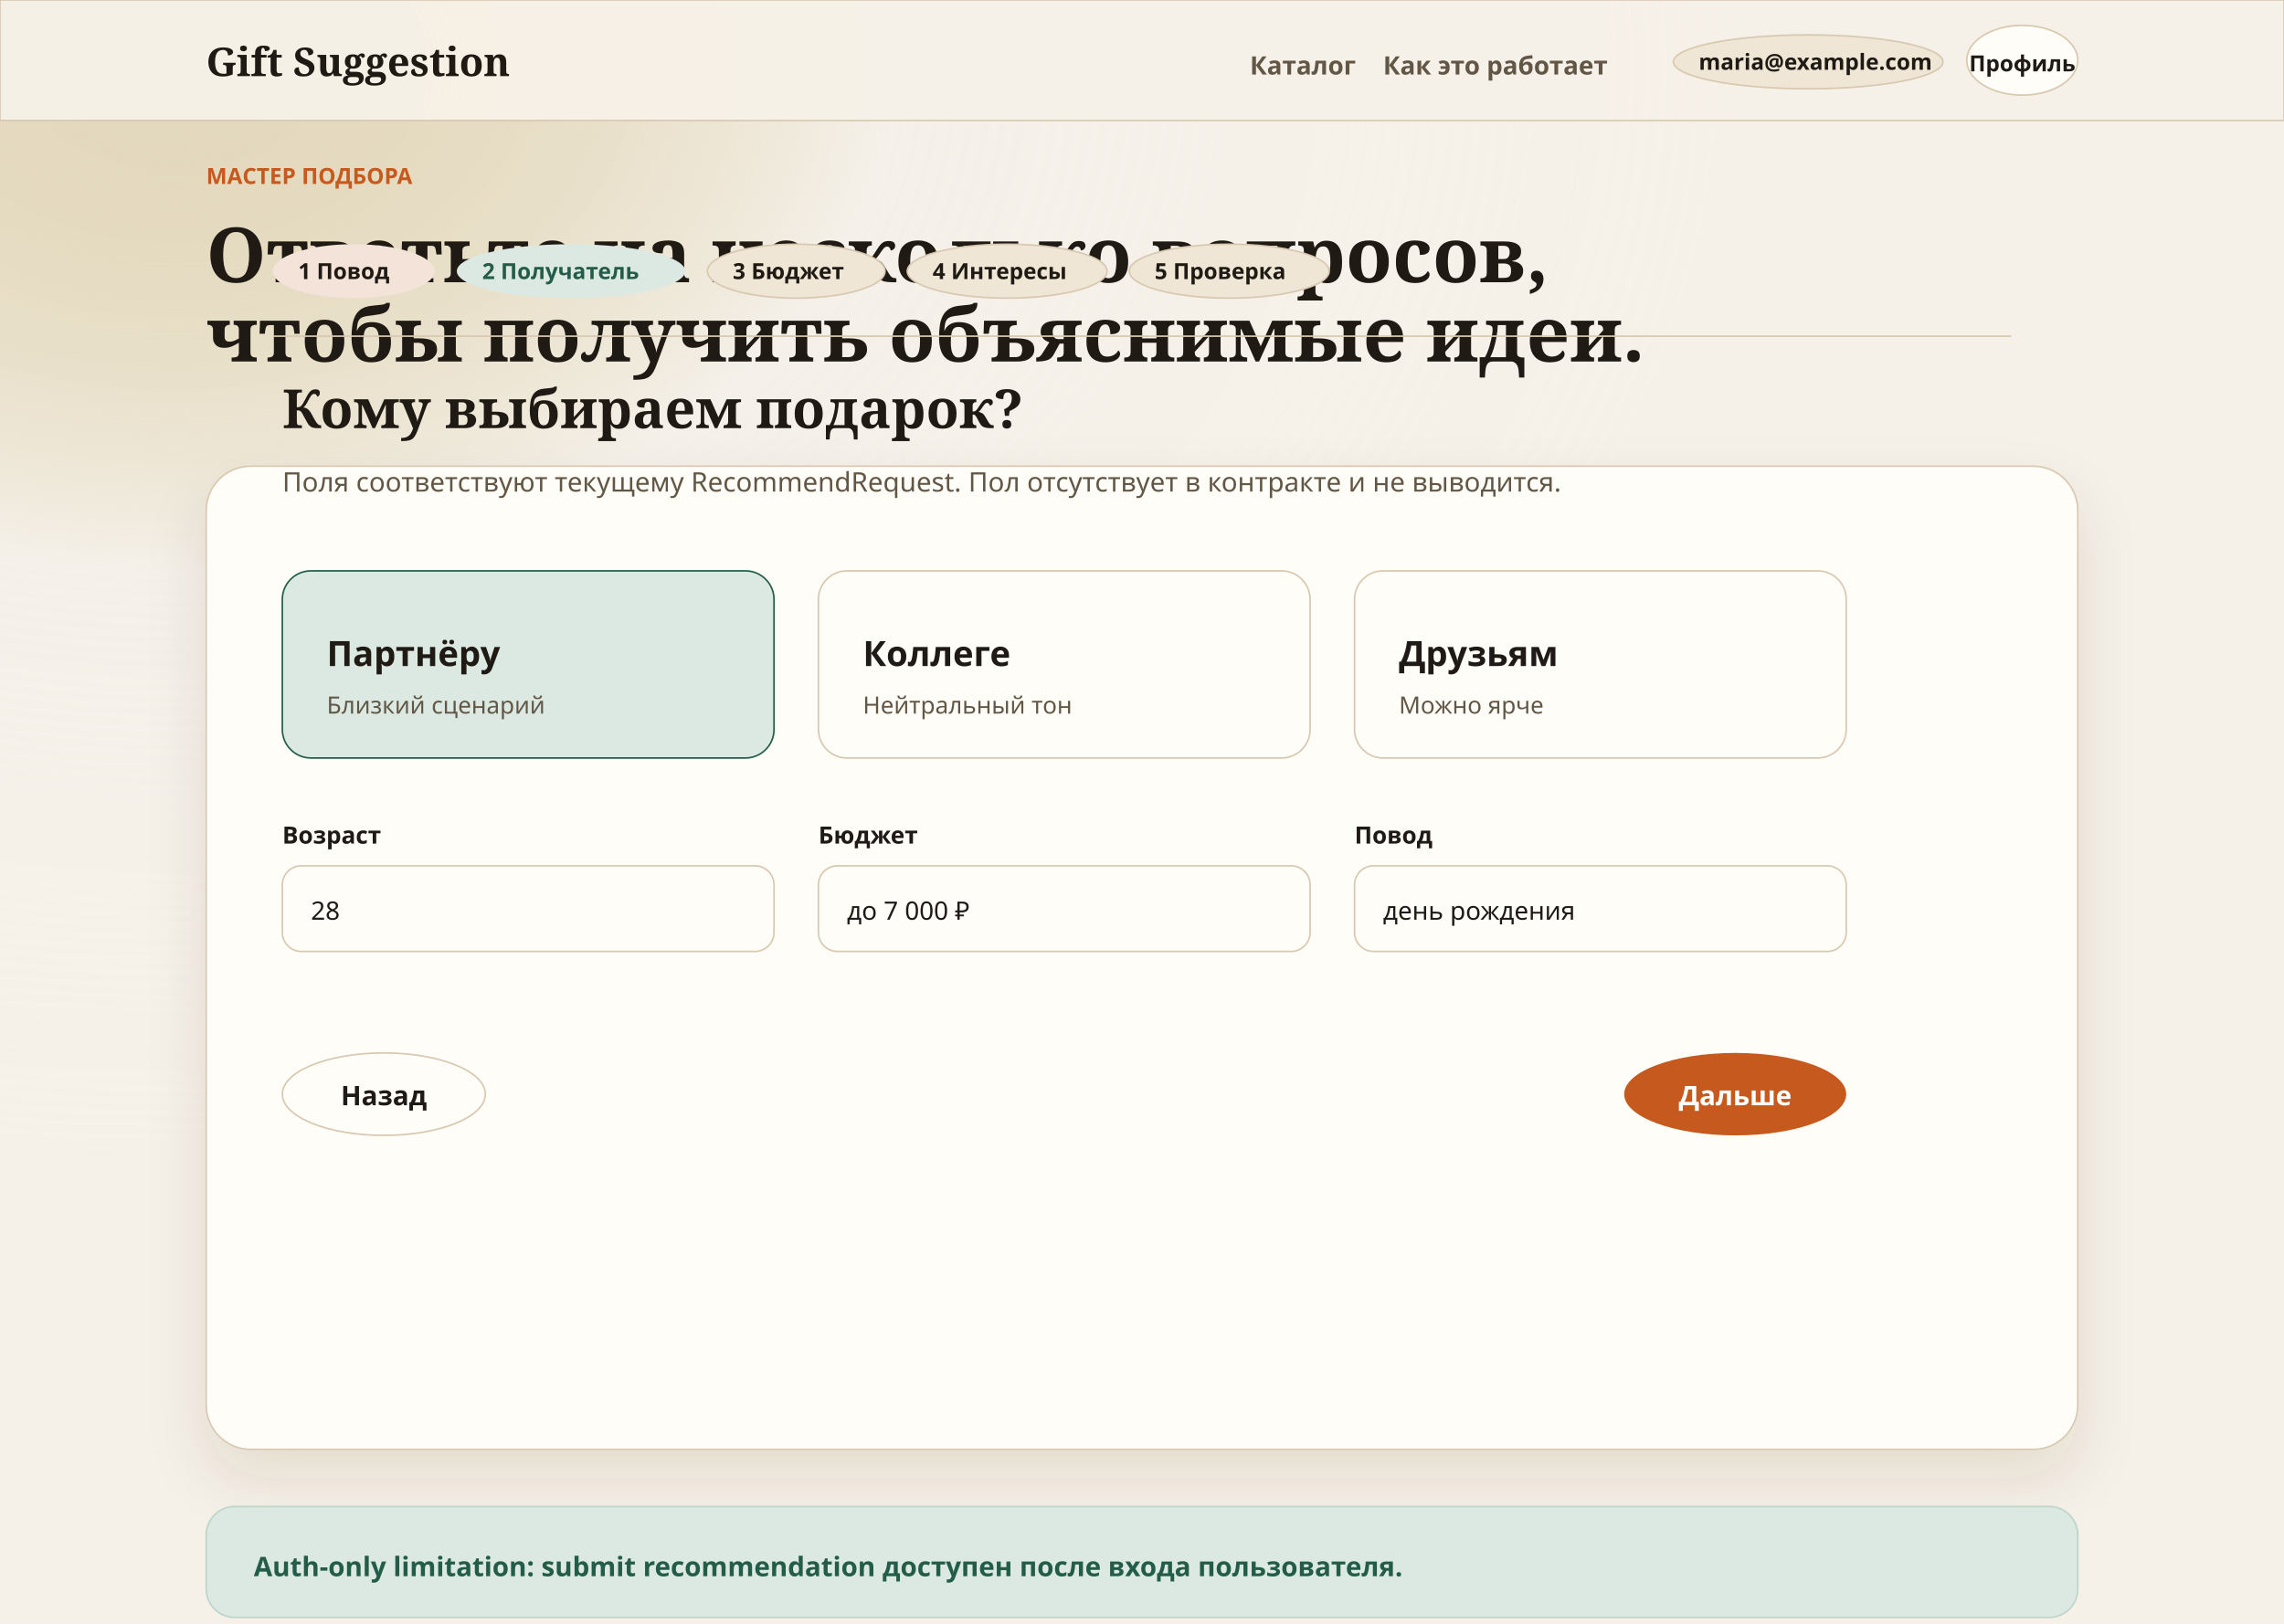
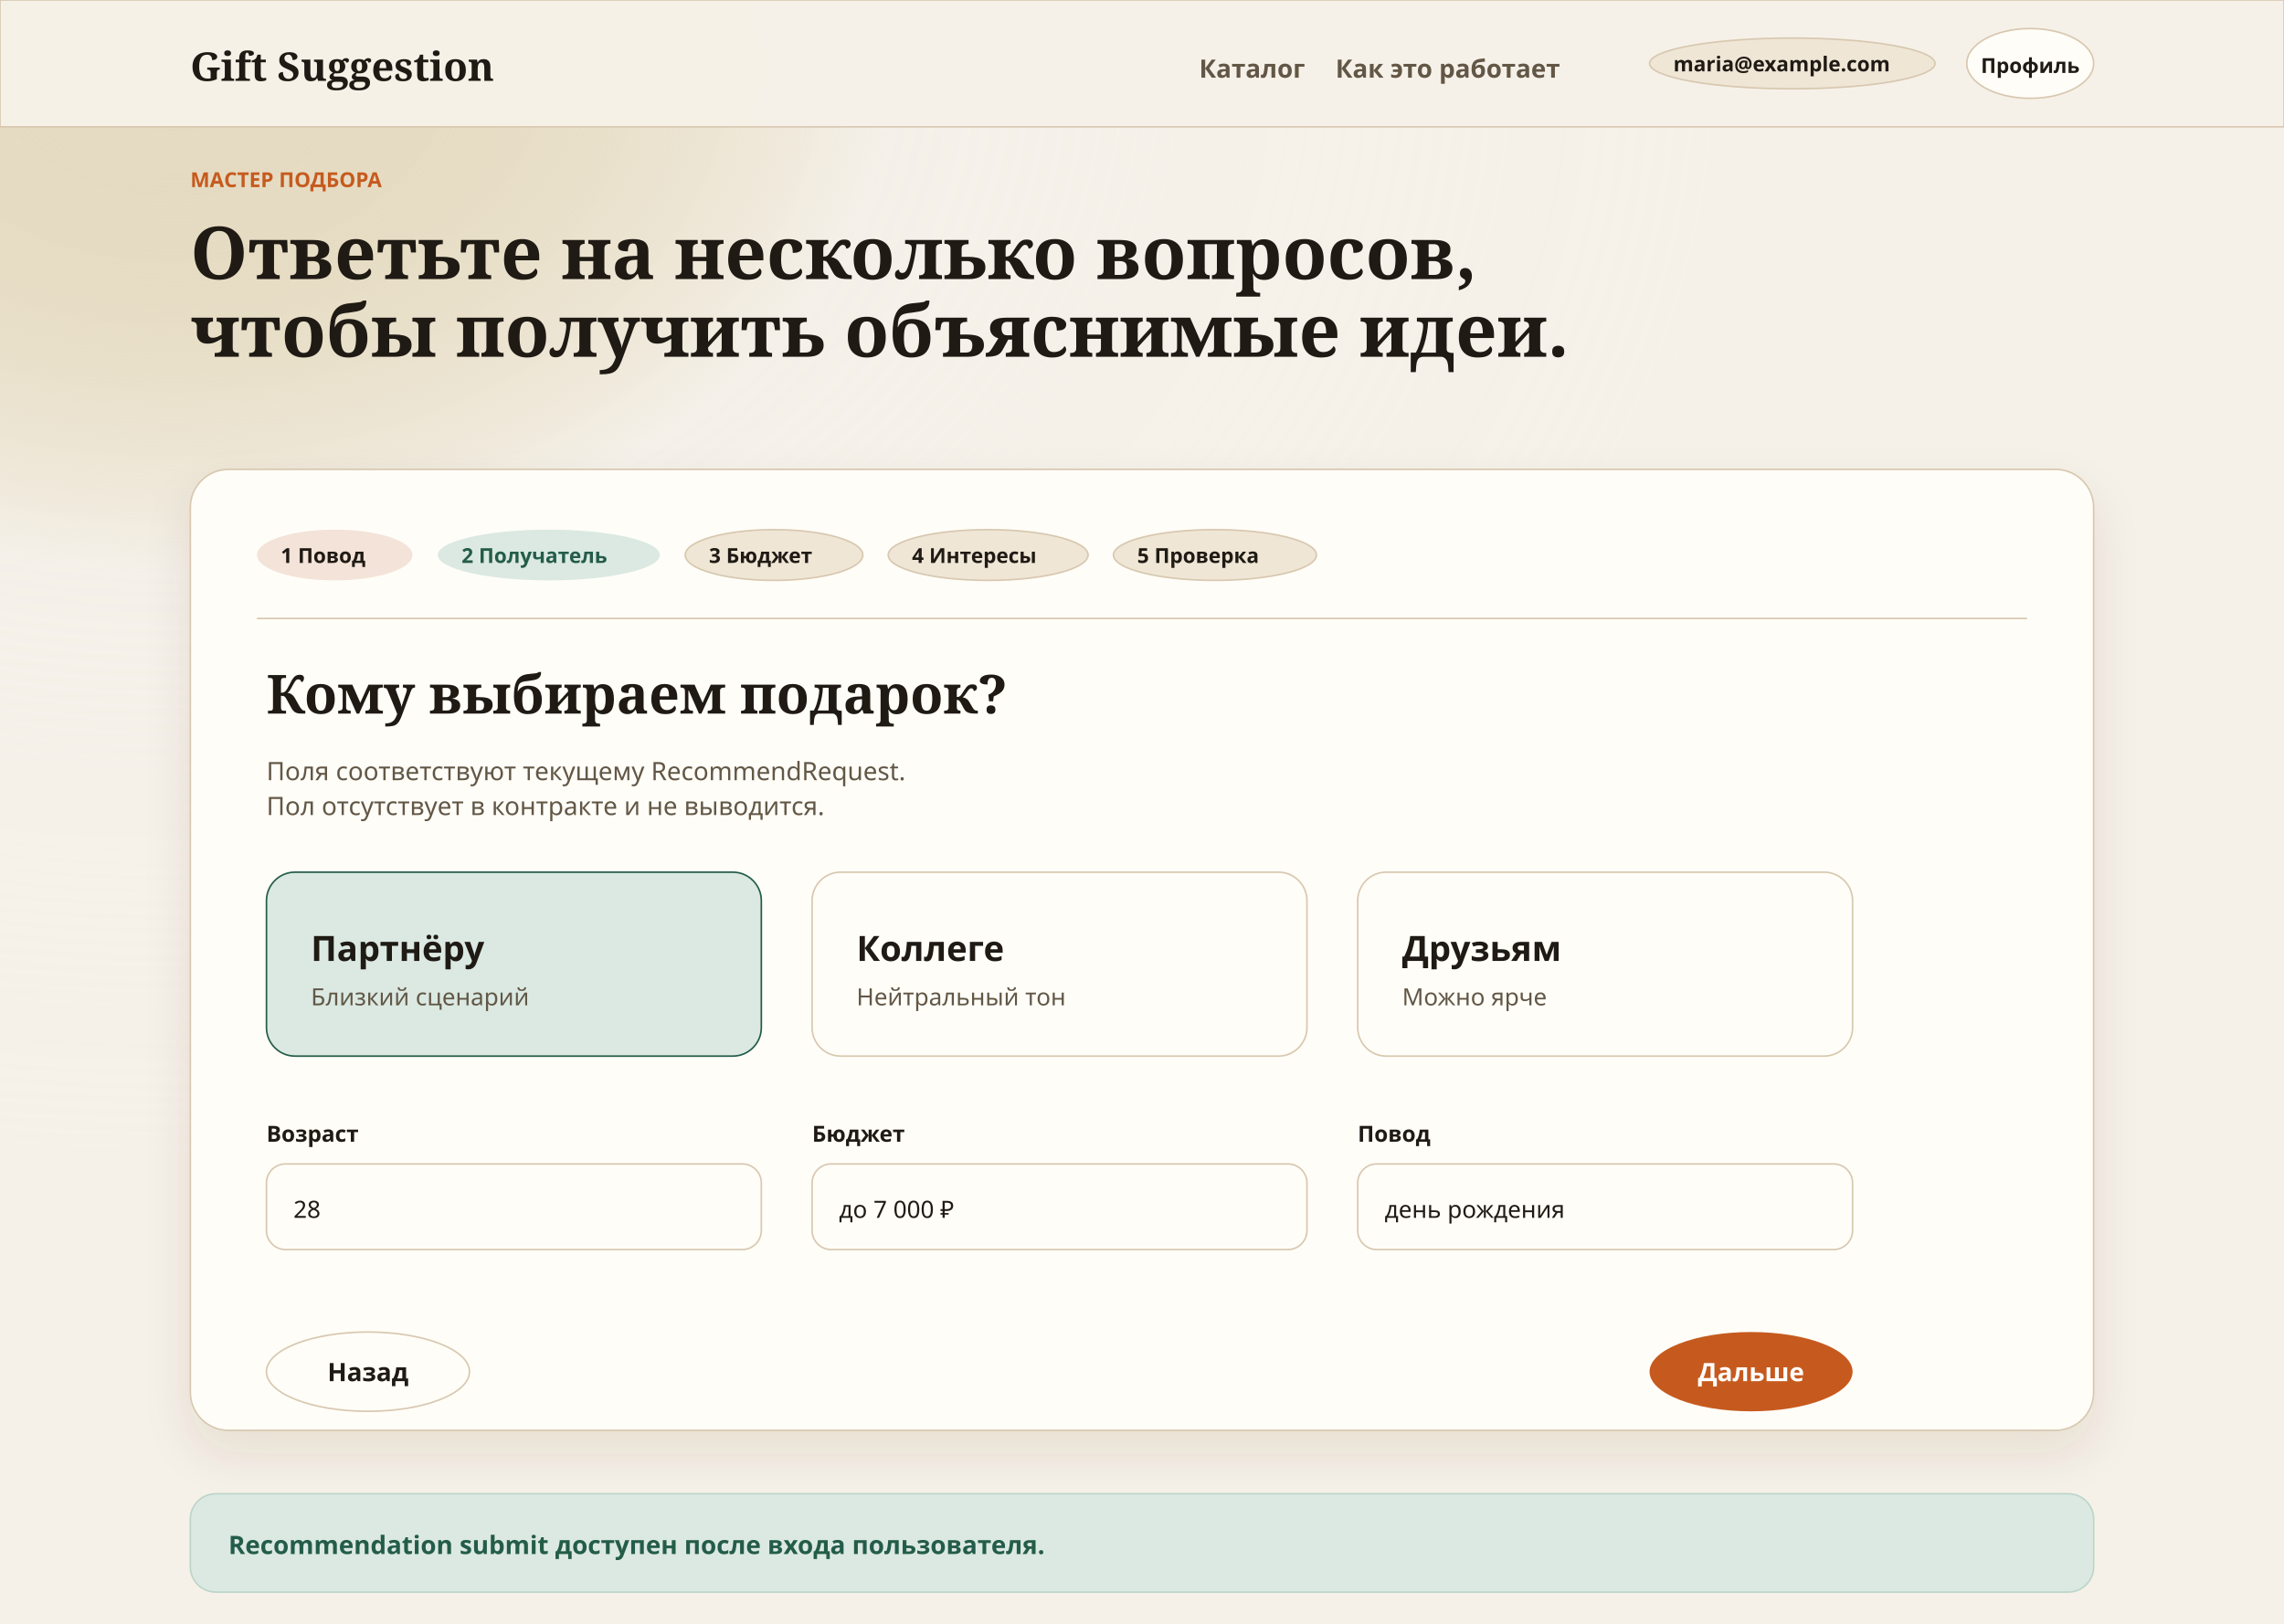
<svg xmlns="http://www.w3.org/2000/svg" width="1440" height="1024" viewBox="0 0 1440 1024" role="img" aria-label="07 Recommendation wizard final mockup">
  <defs>
    <radialGradient id="warmGlow" cx="0.08" cy="0.04" r="0.68">
-       <stop offset="0" stop-color="#cbae63" stop-opacity="0.34" />
-       <stop offset="0.46" stop-color="#f6f1e8" stop-opacity="0.8" />
+       <stop offset="0" stop-color="#cbae63" stop-opacity="0.30" />
+       <stop offset="0.46" stop-color="#f6f1e8" stop-opacity="0.82" />
      <stop offset="1" stop-color="#f6f1e8" />
    </radialGradient>
-     <filter id="shadow" x="-20%" y="-20%" width="140%" height="160%">
-       <feDropShadow dx="0" dy="18" stdDeviation="18" flood-color="#4d3319" flood-opacity="0.11" />
+     <filter id="shadow" x="-12%" y="-12%" width="124%" height="136%">
+       <feDropShadow dx="0" dy="14" stdDeviation="14" flood-color="#4d3319" flood-opacity="0.10" />
    </filter>
  </defs>
  <rect x="0" y="0" width="1440" height="1024" rx="0" fill="url(#warmGlow)" />
  <g>
-     <rect x="0" y="0" width="1440" height="76" rx="0" fill="#f6f1e8" stroke="#d8c8b0" stroke-width="1" opacity="0.94" />
-     <text x="130" y="48" fill="#1f1a14" font-family="Fraunces, Georgia, serif" font-size="25" font-weight="800">
-       <tspan x="130" dy="0">Gift Suggestion</tspan>
+     <rect x="0" y="0" width="1440" height="80" rx="0" fill="#f6f1e8" stroke="#d8c8b0" stroke-width="1" opacity="0.96" />
+     <text x="120" y="51" fill="#1f1a14" font-family="Fraunces, Georgia, serif" font-size="25" font-weight="800">
+       <tspan x="120" dy="0">Gift Suggestion</tspan>
    </text>
-     <text x="788" y="47" fill="#625746" font-family="Manrope, Segoe UI, sans-serif" font-size="16" font-weight="700">
-       <tspan x="788" dy="0">Каталог</tspan>
+     <text x="756" y="49" fill="#625746" font-family="Manrope, Segoe UI, sans-serif" font-size="16" font-weight="700">
+       <tspan x="756" dy="0">Каталог</tspan>
    </text>
-     <text x="872" y="47" fill="#625746" font-family="Manrope, Segoe UI, sans-serif" font-size="16" font-weight="700">
-       <tspan x="872" dy="0">Как это работает</tspan>
+     <text x="842" y="49" fill="#625746" font-family="Manrope, Segoe UI, sans-serif" font-size="16" font-weight="700">
+       <tspan x="842" dy="0">Как это работает</tspan>
    </text>
    <g>
-       <rect x="1055" y="22" width="170" height="34" rx="999" fill="#efe6d6" stroke="#d8c8b0" />
-       <text x="1071" y="44" fill="#1f1a14" font-family="Manrope, Segoe UI, sans-serif" font-size="14" font-weight="800">
-         <tspan x="1071" dy="0">maria@example.com</tspan>
+       <rect x="1040" y="24" width="180" height="32" rx="999" fill="#efe6d6" stroke="#d8c8b0" stroke-width="1" />
+       <text x="1055" y="45" fill="#1f1a14" font-family="Manrope, Segoe UI, sans-serif" font-size="13" font-weight="800">
+         <tspan x="1055" dy="0">maria@example.com</tspan>
      </text>
    </g>
    <g opacity="1">
-       <rect x="1240" y="16" width="70" height="44" rx="999" fill="#fffdf8" stroke="#d8c8b0" stroke-width="1" />
-       <text x="1275" y="45" fill="#1f1a14" font-family="Manrope, Segoe UI, sans-serif" font-size="14" font-weight="800" text-anchor="middle">Профиль</text>
+       <rect x="1240" y="18" width="80" height="44" rx="999" fill="#fffdf8" stroke="#d8c8b0" stroke-width="1" />
+       <text x="1280" y="46" fill="#1f1a14" font-family="Manrope, Segoe UI, sans-serif" font-size="13" font-weight="800" text-anchor="middle">Профиль</text>
    </g>
  </g>
-   <g transform="translate(130 116)">
-     <text x="0" y="0" fill="#c65a1e" font-family="Manrope, Segoe UI, sans-serif" font-size="14" font-weight="800">
+   <g transform="translate(120 118)">
+     <text x="0" y="0" fill="#c65a1e" font-family="Manrope, Segoe UI, sans-serif" font-size="13" font-weight="800">
      <tspan x="0" dy="0">МАСТЕР ПОДБОРА</tspan>
    </text>
-     <text x="0" y="62" fill="#1f1a14" font-family="Fraunces, Georgia, serif" font-size="48" font-weight="700">
+     <text x="0" y="58" fill="#1f1a14" font-family="Fraunces, Georgia, serif" font-size="46" font-weight="700">
      <tspan x="0" dy="0">Ответьте на несколько вопросов,</tspan>
-       <tspan x="0" dy="50">чтобы получить объяснимые идеи.</tspan>
+       <tspan x="0" dy="49">чтобы получить объяснимые идеи.</tspan>
    </text>
-     <g>
-       <rect x="0" y="178" width="1180" height="620" rx="28" fill="#fffdf8" stroke="#d8c8b0" stroke-width="1" filter="url(#shadow)" />
+     <g transform="translate(0 178)">
+       <rect x="0" y="0" width="1200" height="606" rx="24" fill="#fffdf8" stroke="#d8c8b0" stroke-width="1" filter="url(#shadow)" />
      <g>
-         <rect x="42" y="38" width="102" height="34" rx="999" fill="#f3e3d8" />
-         <text x="58" y="60" fill="#1f1a14" font-family="Manrope, Segoe UI, sans-serif" font-size="14" font-weight="800">
-           <tspan x="58" dy="0">1 Повод</tspan>
+         <rect x="42" y="38" width="98" height="32" rx="999" fill="#f3e3d8" />
+         <text x="57" y="59" fill="#1f1a14" font-family="Manrope, Segoe UI, sans-serif" font-size="13" font-weight="800">
+           <tspan x="57" dy="0">1 Повод</tspan>
        </text>
      </g>
      <g>
-         <rect x="158" y="38" width="144" height="34" rx="999" fill="#dbe9e2" />
-         <text x="174" y="60" fill="#245c4a" font-family="Manrope, Segoe UI, sans-serif" font-size="14" font-weight="800">
-           <tspan x="174" dy="0">2 Получатель</tspan>
+         <rect x="156" y="38" width="140" height="32" rx="999" fill="#dbe9e2" />
+         <text x="171" y="59" fill="#245c4a" font-family="Manrope, Segoe UI, sans-serif" font-size="13" font-weight="800">
+           <tspan x="171" dy="0">2 Получатель</tspan>
        </text>
      </g>
      <g>
-         <rect x="316" y="38" width="112" height="34" rx="999" fill="#efe6d6" stroke="#d8c8b0" />
-         <text x="332" y="60" fill="#1f1a14" font-family="Manrope, Segoe UI, sans-serif" font-size="14" font-weight="800">
-           <tspan x="332" dy="0">3 Бюджет</tspan>
+         <rect x="312" y="38" width="112" height="32" rx="999" fill="#efe6d6" stroke="#d8c8b0" stroke-width="1" />
+         <text x="327" y="59" fill="#1f1a14" font-family="Manrope, Segoe UI, sans-serif" font-size="13" font-weight="800">
+           <tspan x="327" dy="0">3 Бюджет</tspan>
        </text>
      </g>
      <g>
-         <rect x="442" y="38" width="126" height="34" rx="999" fill="#efe6d6" stroke="#d8c8b0" />
-         <text x="458" y="60" fill="#1f1a14" font-family="Manrope, Segoe UI, sans-serif" font-size="14" font-weight="800">
-           <tspan x="458" dy="0">4 Интересы</tspan>
+         <rect x="440" y="38" width="126" height="32" rx="999" fill="#efe6d6" stroke="#d8c8b0" stroke-width="1" />
+         <text x="455" y="59" fill="#1f1a14" font-family="Manrope, Segoe UI, sans-serif" font-size="13" font-weight="800">
+           <tspan x="455" dy="0">4 Интересы</tspan>
        </text>
      </g>
      <g>
-         <rect x="582" y="38" width="126" height="34" rx="999" fill="#efe6d6" stroke="#d8c8b0" />
-         <text x="598" y="60" fill="#1f1a14" font-family="Manrope, Segoe UI, sans-serif" font-size="14" font-weight="800">
-           <tspan x="598" dy="0">5 Проверка</tspan>
+         <rect x="582" y="38" width="128" height="32" rx="999" fill="#efe6d6" stroke="#d8c8b0" stroke-width="1" />
+         <text x="597" y="59" fill="#1f1a14" font-family="Manrope, Segoe UI, sans-serif" font-size="13" font-weight="800">
+           <tspan x="597" dy="0">5 Проверка</tspan>
        </text>
      </g>
-       <line x1="42" y1="96" x2="1138" y2="96" stroke="#d8c8b0" stroke-width="1" />
+       <line x1="42" y1="94" x2="1158" y2="94" stroke="#d8c8b0" stroke-width="1" />
      <text x="48" y="154" fill="#1f1a14" font-family="Fraunces, Georgia, serif" font-size="34" font-weight="700">
        <tspan x="48" dy="0">Кому выбираем подарок?</tspan>
      </text>
-       <text x="48" y="194" fill="#625746" font-family="Manrope, Segoe UI, sans-serif" font-size="17" font-weight="500">
-         <tspan x="48" dy="0">Поля соответствуют текущему RecommendRequest. Пол отсутствует в контракте и не выводится.</tspan>
+       <text x="48" y="196" fill="#625746" font-family="Manrope, Segoe UI, sans-serif" font-size="16" font-weight="500">
+         <tspan x="48" dy="0">Поля соответствуют текущему RecommendRequest.</tspan>
+         <tspan x="48" dy="22">Пол отсутствует в контракте и не выводится.</tspan>
      </text>
-       <g>
-         <rect x="48" y="244" width="310" height="118" rx="18" fill="#dbe9e2" stroke="#245c4a" stroke-width="1" />
-         <text x="76" y="304" fill="#1f1a14" font-family="Manrope, Segoe UI, sans-serif" font-size="22" font-weight="900">
-           <tspan x="76" dy="0">Партнёру</tspan>
+       <g transform="translate(48 254)">
+         <rect x="0" y="0" width="312" height="116" rx="18" fill="#dbe9e2" stroke="#245c4a" stroke-width="1" />
+         <text x="28" y="56" fill="#1f1a14" font-family="Manrope, Segoe UI, sans-serif" font-size="22" font-weight="900">
+           <tspan x="28" dy="0">Партнёру</tspan>
        </text>
-         <text x="76" y="334" fill="#625746" font-family="Manrope, Segoe UI, sans-serif" font-size="15" font-weight="500">
-           <tspan x="76" dy="0">Близкий сценарий</tspan>
+         <text x="28" y="84" fill="#625746" font-family="Manrope, Segoe UI, sans-serif" font-size="15" font-weight="500">
+           <tspan x="28" dy="0">Близкий сценарий</tspan>
+         </text>
+       </g>
+       <g transform="translate(392 254)">
+         <rect x="0" y="0" width="312" height="116" rx="18" fill="#fffdf8" stroke="#d8c8b0" stroke-width="1" />
+         <text x="28" y="56" fill="#1f1a14" font-family="Manrope, Segoe UI, sans-serif" font-size="22" font-weight="900">
+           <tspan x="28" dy="0">Коллеге</tspan>
+         </text>
+         <text x="28" y="84" fill="#625746" font-family="Manrope, Segoe UI, sans-serif" font-size="15" font-weight="500">
+           <tspan x="28" dy="0">Нейтральный тон</tspan>
+         </text>
+       </g>
+       <g transform="translate(736 254)">
+         <rect x="0" y="0" width="312" height="116" rx="18" fill="#fffdf8" stroke="#d8c8b0" stroke-width="1" />
+         <text x="28" y="56" fill="#1f1a14" font-family="Manrope, Segoe UI, sans-serif" font-size="22" font-weight="900">
+           <tspan x="28" dy="0">Друзьям</tspan>
+         </text>
+         <text x="28" y="84" fill="#625746" font-family="Manrope, Segoe UI, sans-serif" font-size="15" font-weight="500">
+           <tspan x="28" dy="0">Можно ярче</tspan>
        </text>
      </g>
      <g>
-         <rect x="386" y="244" width="310" height="118" rx="18" fill="#fffdf8" stroke="#d8c8b0" stroke-width="1" />
-         <text x="414" y="304" fill="#1f1a14" font-family="Manrope, Segoe UI, sans-serif" font-size="22" font-weight="900">
-           <tspan x="414" dy="0">Коллеге</tspan>
+         <text x="48" y="424" fill="#1f1a14" font-family="Manrope, Segoe UI, sans-serif" font-size="14" font-weight="800">
+           <tspan x="48" dy="0">Возраст</tspan>
        </text>
-         <text x="414" y="334" fill="#625746" font-family="Manrope, Segoe UI, sans-serif" font-size="15" font-weight="500">
-           <tspan x="414" dy="0">Нейтральный тон</tspan>
+         <rect x="48" y="438" width="312" height="54" rx="12" fill="#fffdf8" stroke="#d8c8b0" stroke-width="1" />
+         <text x="65" y="472" fill="#1f1a14" font-family="Manrope, Segoe UI, sans-serif" font-size="15" font-weight="500">
+           <tspan x="65" dy="0">28</tspan>
        </text>
      </g>
      <g>
-         <rect x="724" y="244" width="310" height="118" rx="18" fill="#fffdf8" stroke="#d8c8b0" stroke-width="1" />
-         <text x="752" y="304" fill="#1f1a14" font-family="Manrope, Segoe UI, sans-serif" font-size="22" font-weight="900">
-           <tspan x="752" dy="0">Друзьям</tspan>
+         <text x="392" y="424" fill="#1f1a14" font-family="Manrope, Segoe UI, sans-serif" font-size="14" font-weight="800">
+           <tspan x="392" dy="0">Бюджет</tspan>
        </text>
-         <text x="752" y="334" fill="#625746" font-family="Manrope, Segoe UI, sans-serif" font-size="15" font-weight="500">
-           <tspan x="752" dy="0">Можно ярче</tspan>
+         <rect x="392" y="438" width="312" height="54" rx="12" fill="#fffdf8" stroke="#d8c8b0" stroke-width="1" />
+         <text x="409" y="472" fill="#1f1a14" font-family="Manrope, Segoe UI, sans-serif" font-size="15" font-weight="500">
+           <tspan x="409" dy="0">до 7 000 ₽</tspan>
        </text>
      </g>
      <g>
-         <text x="48" y="416" fill="#1f1a14" font-family="Manrope, Segoe UI, sans-serif" font-size="15" font-weight="800">
-           <tspan x="48" dy="0">Возраст</tspan>
+         <text x="736" y="424" fill="#1f1a14" font-family="Manrope, Segoe UI, sans-serif" font-size="14" font-weight="800">
+           <tspan x="736" dy="0">Повод</tspan>
        </text>
-         <rect x="48" y="430" width="310" height="54" rx="12" fill="#fffdf8" stroke="#d8c8b0" />
-         <text x="66" y="464" fill="#1f1a14" font-family="Manrope, Segoe UI, sans-serif" font-size="16" font-weight="500">
-           <tspan x="66" dy="0">28</tspan>
-         </text>
-       </g>
-       <g>
-         <text x="386" y="416" fill="#1f1a14" font-family="Manrope, Segoe UI, sans-serif" font-size="15" font-weight="800">
-           <tspan x="386" dy="0">Бюджет</tspan>
-         </text>
-         <rect x="386" y="430" width="310" height="54" rx="12" fill="#fffdf8" stroke="#d8c8b0" />
-         <text x="404" y="464" fill="#1f1a14" font-family="Manrope, Segoe UI, sans-serif" font-size="16" font-weight="500">
-           <tspan x="404" dy="0">до 7 000 ₽</tspan>
-         </text>
-       </g>
-       <g>
-         <text x="724" y="416" fill="#1f1a14" font-family="Manrope, Segoe UI, sans-serif" font-size="15" font-weight="800">
-           <tspan x="724" dy="0">Повод</tspan>
-         </text>
-         <rect x="724" y="430" width="310" height="54" rx="12" fill="#fffdf8" stroke="#d8c8b0" />
-         <text x="742" y="464" fill="#1f1a14" font-family="Manrope, Segoe UI, sans-serif" font-size="16" font-weight="500">
-           <tspan x="742" dy="0">день рождения</tspan>
+         <rect x="736" y="438" width="312" height="54" rx="12" fill="#fffdf8" stroke="#d8c8b0" stroke-width="1" />
+         <text x="753" y="472" fill="#1f1a14" font-family="Manrope, Segoe UI, sans-serif" font-size="15" font-weight="500">
+           <tspan x="753" dy="0">день рождения</tspan>
        </text>
      </g>
      <g opacity="1">
-         <rect x="48" y="548" width="128" height="52" rx="999" fill="#fffdf8" stroke="#d8c8b0" stroke-width="1" />
-         <text x="112" y="581" fill="#1f1a14" font-family="Manrope, Segoe UI, sans-serif" font-size="17" font-weight="800" text-anchor="middle">Назад</text>
+         <rect x="48" y="544" width="128" height="50" rx="999" fill="#fffdf8" stroke="#d8c8b0" stroke-width="1" />
+         <text x="112" y="575" fill="#1f1a14" font-family="Manrope, Segoe UI, sans-serif" font-size="16" font-weight="800" text-anchor="middle">Назад</text>
      </g>
      <g opacity="1">
-         <rect x="894" y="548" width="140" height="52" rx="999" fill="#c65a1e" stroke="transparent" stroke-width="1" />
-         <text x="964" y="581" fill="#ffffff" font-family="Manrope, Segoe UI, sans-serif" font-size="17" font-weight="800" text-anchor="middle">Дальше</text>
+         <rect x="920" y="544" width="128" height="50" rx="999" fill="#c65a1e" stroke="transparent" stroke-width="1" />
+         <text x="984" y="575" fill="#ffffff" font-family="Manrope, Segoe UI, sans-serif" font-size="16" font-weight="800" text-anchor="middle">Дальше</text>
      </g>
    </g>
-     <g>
-       <rect x="0" y="834" width="1180" height="70" rx="18" fill="#dbe9e2" stroke="#bdd5ca" stroke-width="1" />
-       <text x="30" y="878" fill="#245c4a" font-family="Manrope, Segoe UI, sans-serif" font-size="17" font-weight="900">
-         <tspan x="30" dy="0">Auth-only limitation: submit recommendation доступен после входа пользователя.</tspan>
+     <g transform="translate(0 824)">
+       <rect x="0" y="0" width="1200" height="62" rx="16" fill="#dbe9e2" stroke="#bdd5ca" stroke-width="1" />
+       <text x="24" y="38" fill="#245c4a" font-family="Manrope, Segoe UI, sans-serif" font-size="16" font-weight="800">
+         <tspan x="24" dy="0">Recommendation submit доступен после входа пользователя.</tspan>
      </text>
    </g>
  </g>
</svg>
